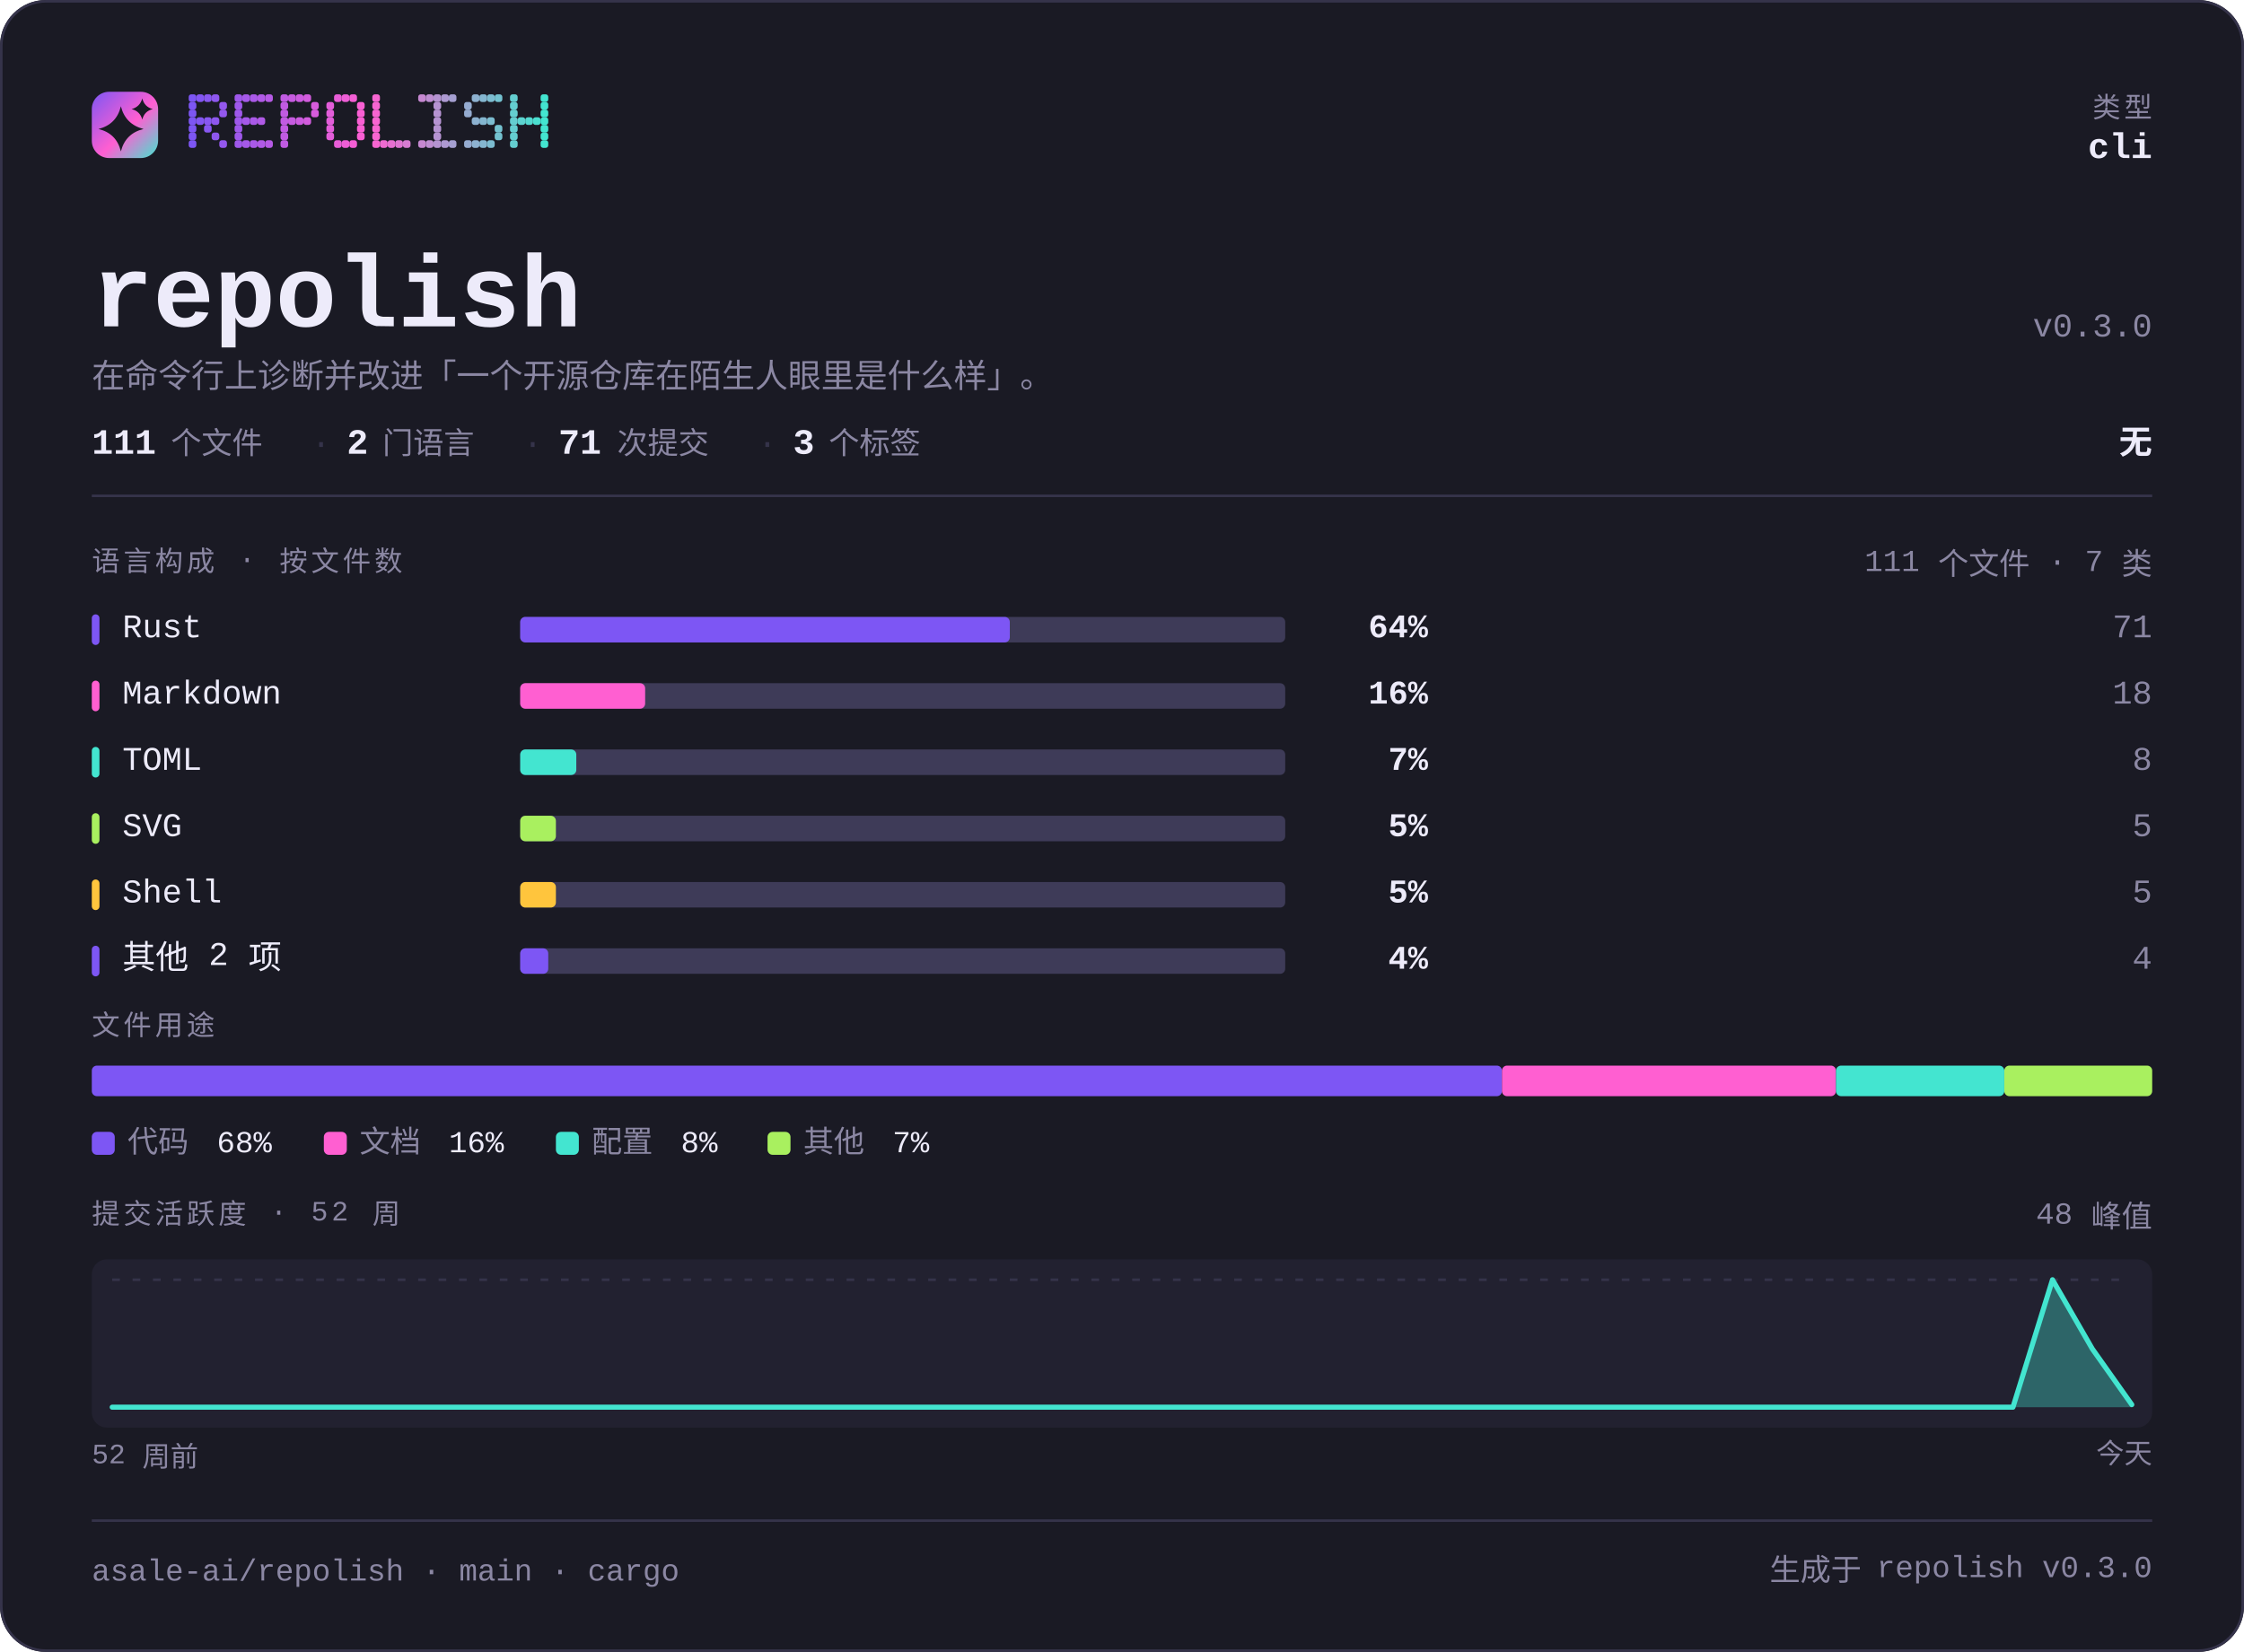
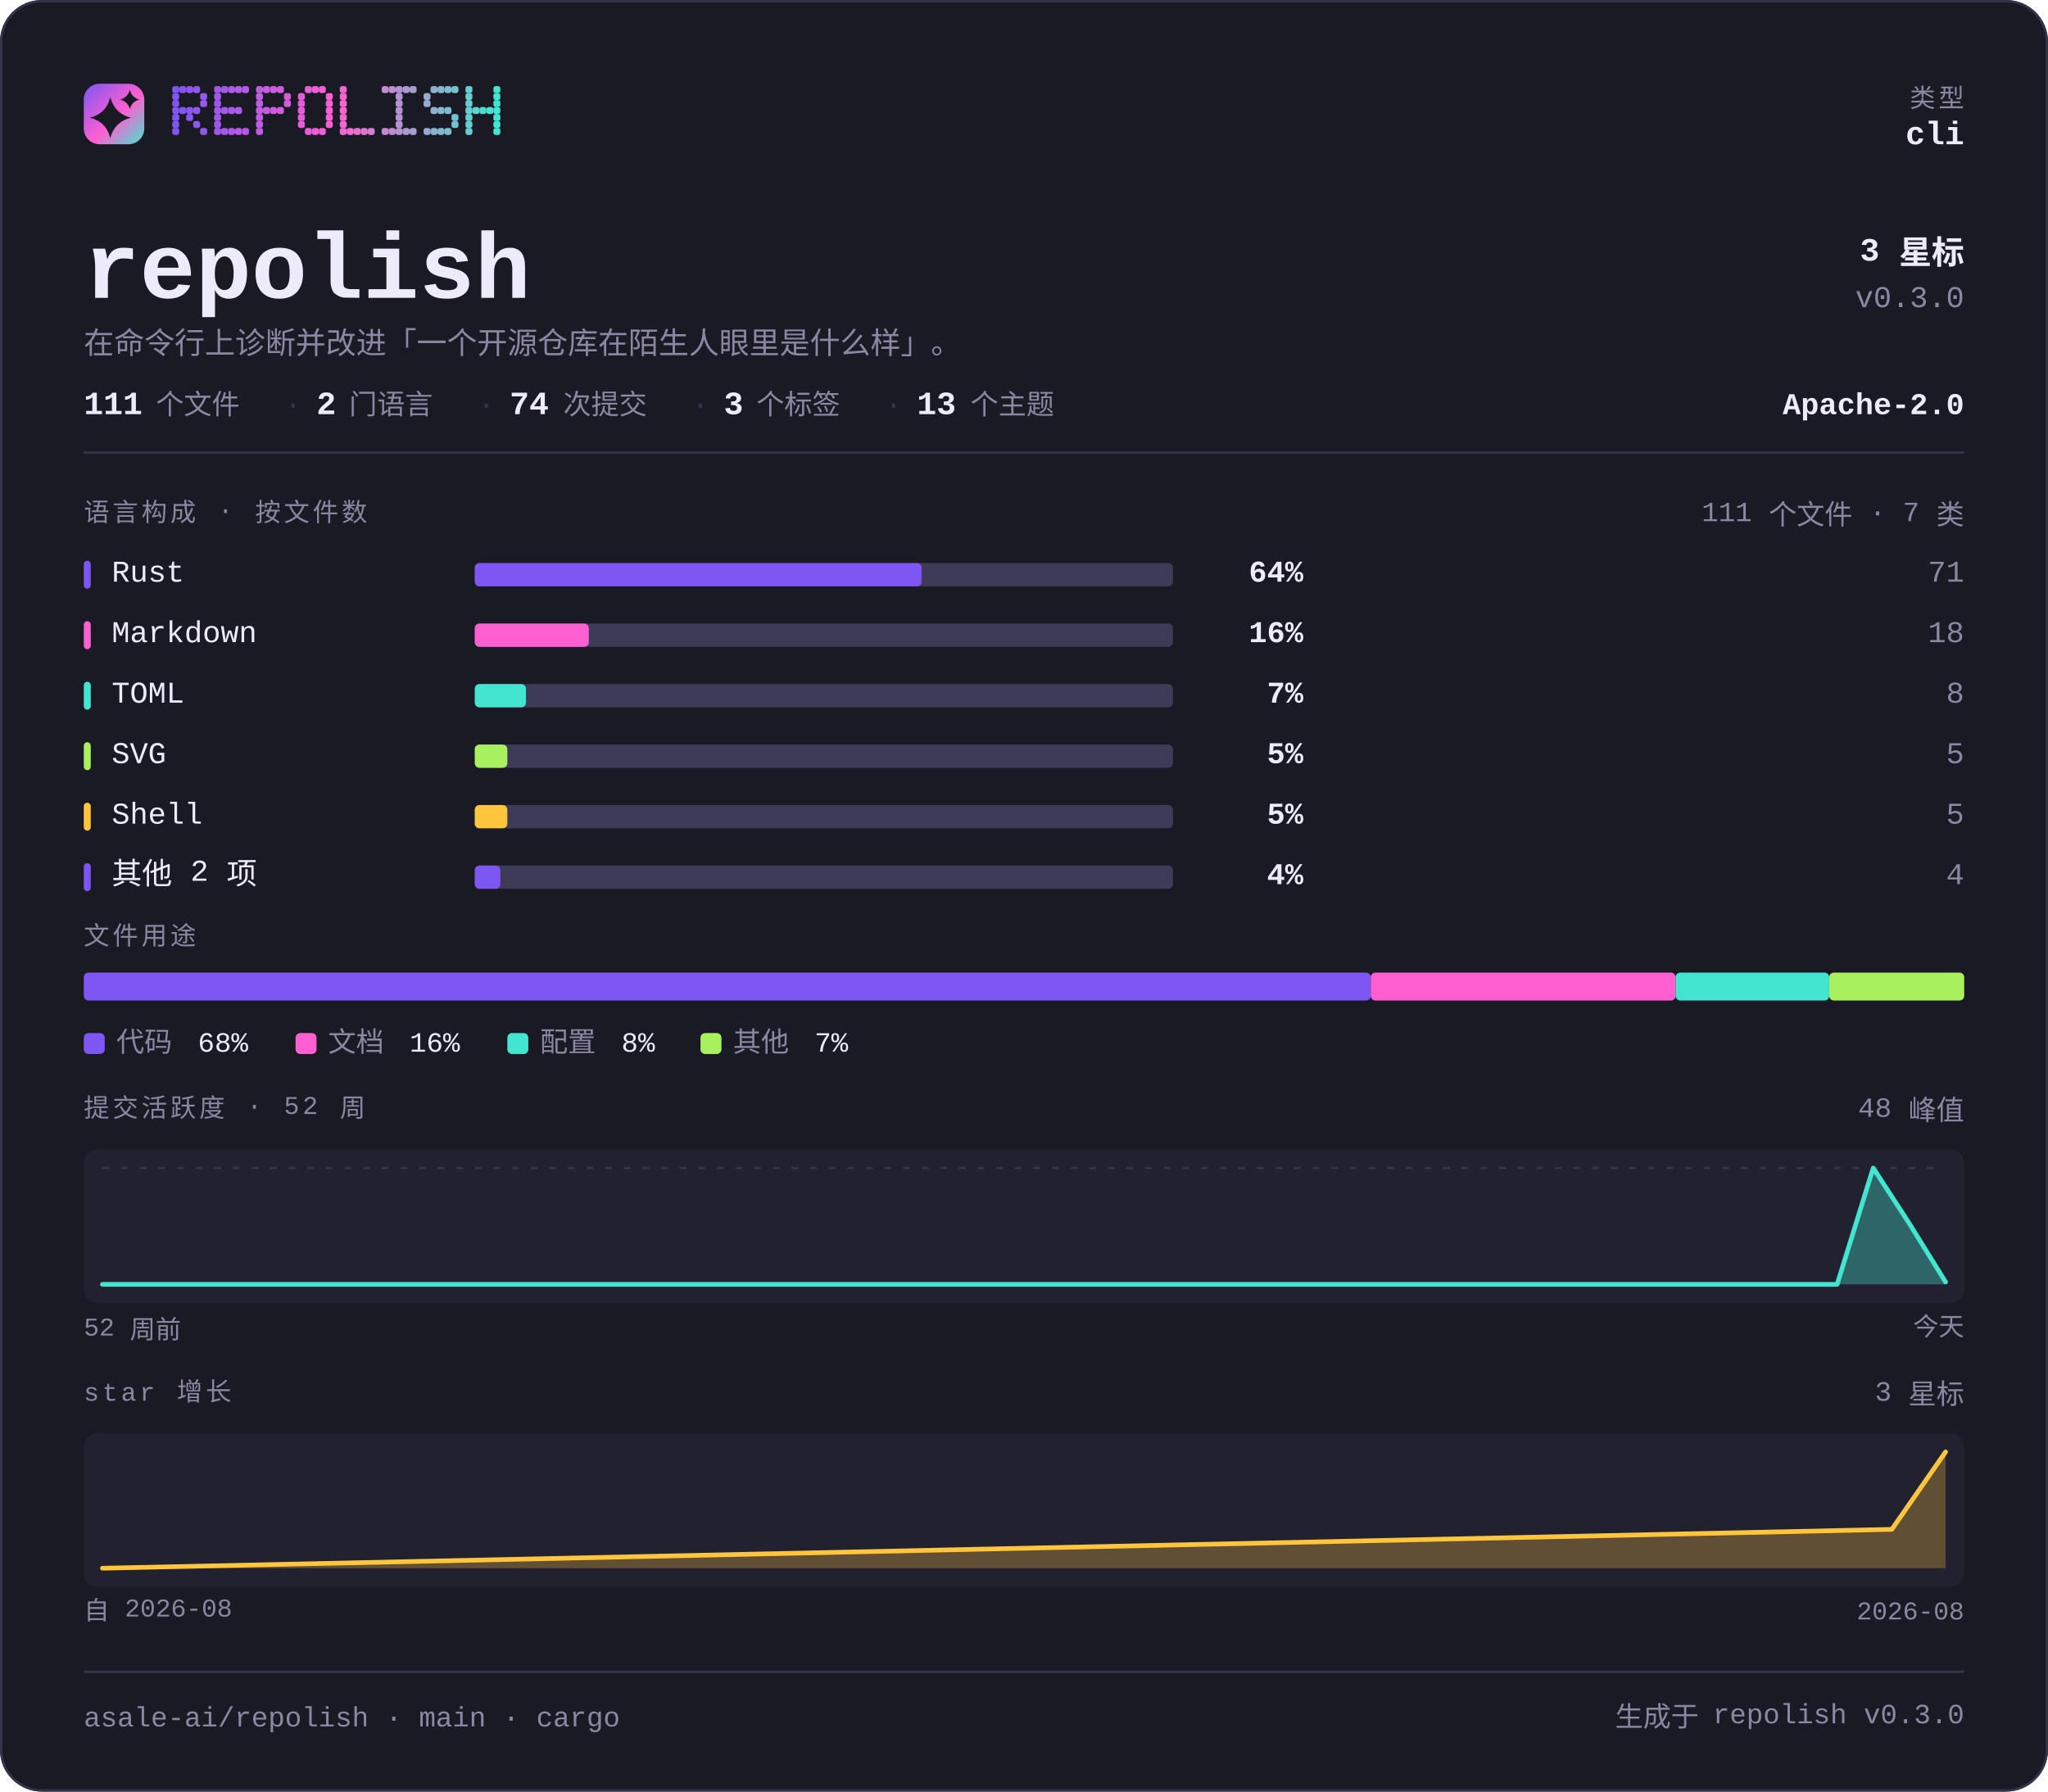
- <svg xmlns="http://www.w3.org/2000/svg" width="880" height="648" viewBox="0 0 880 648" lang="zh-CN" role="img" aria-label="asale-ai/repolish — repository overview">
+ <svg xmlns="http://www.w3.org/2000/svg" width="880" height="770" viewBox="0 0 880 770" lang="zh-CN" role="img" aria-label="asale-ai/repolish — repository overview">
  <defs>
    <linearGradient id="brand" x1="0" y1="0" x2="1" y2="1">
      <stop offset="0" stop-color="#7d56f4" />
      <stop offset="0.55" stop-color="#ff5fd1" />
      <stop offset="1" stop-color="#43e5d0" />
    </linearGradient>
  </defs>
  <style>
    .t { font-family: ui-monospace, SFMono-Regular, "SF Mono", Menlo, Consolas, "Liberation Mono", "Noto Sans Mono CJK SC", "Noto Sans Mono CJK JP", "Microsoft YaHei", "Hiragino Sans", "Yu Gothic", monospace; }
  </style>
-   <rect x="0" y="0" width="880" height="648" rx="18.0" fill="#1a1a24" />
-   <rect x="0.5" y="0.5" width="879" height="647" rx="17.5" fill="none" stroke="#35334a" />
+   <rect x="0" y="0" width="880" height="770" rx="18.0" fill="#1a1a24" />
+   <rect x="0.5" y="0.5" width="879" height="769" rx="17.5" fill="none" stroke="#35334a" />
  <rect x="36" y="36" width="26" height="26" rx="6.8" fill="url(#brand)" />
  <path d="M47.4 41.7Q49.2 48.8 56.3 50.6Q49.2 52.3 47.4 59.4Q45.7 52.3 38.6 50.6Q45.7 48.8 47.4 41.7Z" fill="#1a1a24" />
  <path d="M55.8 38.6Q56.6 41.9 59.9 42.8Q56.6 43.6 55.8 46.9Q54.9 43.6 51.6 42.8Q54.9 41.9 55.8 38.6Z" fill="#1a1a24" />
  <g fill="#7d56f4">
    <rect x="74" y="37" width="3" height="3" rx="1" />
    <rect x="74" y="40" width="3" height="3" rx="1" />
    <rect x="74" y="43" width="3" height="3" rx="1" />
    <rect x="74" y="46" width="3" height="3" rx="1" />
    <rect x="74" y="49" width="3" height="3" rx="1" />
    <rect x="74" y="52" width="3" height="3" rx="1" />
    <rect x="74" y="55" width="3" height="3" rx="1" />
  </g>
  <g fill="#8356f2">
    <rect x="77" y="37" width="3" height="3" rx="1" />
    <rect x="77" y="46" width="3" height="3" rx="1" />
  </g>
  <g fill="#8857f1">
    <rect x="80" y="37" width="3" height="3" rx="1" />
    <rect x="80" y="46" width="3" height="3" rx="1" />
    <rect x="80" y="49" width="3" height="3" rx="1" />
  </g>
  <g fill="#8e57ef">
    <rect x="83" y="37" width="3" height="3" rx="1" />
    <rect x="83" y="46" width="3" height="3" rx="1" />
    <rect x="83" y="52" width="3" height="3" rx="1" />
  </g>
  <g fill="#9458ee">
    <rect x="86" y="40" width="3" height="3" rx="1" />
    <rect x="86" y="43" width="3" height="3" rx="1" />
    <rect x="86" y="55" width="3" height="3" rx="1" />
  </g>
  <g fill="#9f58eb">
    <rect x="92" y="37" width="3" height="3" rx="1" />
    <rect x="92" y="40" width="3" height="3" rx="1" />
    <rect x="92" y="43" width="3" height="3" rx="1" />
    <rect x="92" y="46" width="3" height="3" rx="1" />
    <rect x="92" y="49" width="3" height="3" rx="1" />
    <rect x="92" y="52" width="3" height="3" rx="1" />
    <rect x="92" y="55" width="3" height="3" rx="1" />
  </g>
  <g fill="#a559e9">
    <rect x="95" y="37" width="3" height="3" rx="1" />
    <rect x="95" y="46" width="3" height="3" rx="1" />
    <rect x="95" y="55" width="3" height="3" rx="1" />
  </g>
  <g fill="#aa59e8">
    <rect x="98" y="37" width="3" height="3" rx="1" />
    <rect x="98" y="46" width="3" height="3" rx="1" />
    <rect x="98" y="55" width="3" height="3" rx="1" />
  </g>
  <g fill="#b05ae6">
    <rect x="101" y="37" width="3" height="3" rx="1" />
    <rect x="101" y="46" width="3" height="3" rx="1" />
    <rect x="101" y="55" width="3" height="3" rx="1" />
  </g>
  <g fill="#b65ae5">
    <rect x="104" y="37" width="3" height="3" rx="1" />
    <rect x="104" y="55" width="3" height="3" rx="1" />
  </g>
  <g fill="#c15be2">
    <rect x="110" y="37" width="3" height="3" rx="1" />
    <rect x="110" y="40" width="3" height="3" rx="1" />
    <rect x="110" y="43" width="3" height="3" rx="1" />
    <rect x="110" y="46" width="3" height="3" rx="1" />
    <rect x="110" y="49" width="3" height="3" rx="1" />
    <rect x="110" y="52" width="3" height="3" rx="1" />
    <rect x="110" y="55" width="3" height="3" rx="1" />
  </g>
  <g fill="#c65be0">
    <rect x="113" y="37" width="3" height="3" rx="1" />
    <rect x="113" y="46" width="3" height="3" rx="1" />
  </g>
  <g fill="#cc5bdf">
    <rect x="116" y="37" width="3" height="3" rx="1" />
    <rect x="116" y="46" width="3" height="3" rx="1" />
  </g>
  <g fill="#d25cdd">
    <rect x="119" y="37" width="3" height="3" rx="1" />
    <rect x="119" y="46" width="3" height="3" rx="1" />
  </g>
  <g fill="#d75cdc">
    <rect x="122" y="40" width="3" height="3" rx="1" />
    <rect x="122" y="43" width="3" height="3" rx="1" />
  </g>
  <g fill="#e35dd9">
    <rect x="128" y="40" width="3" height="3" rx="1" />
    <rect x="128" y="43" width="3" height="3" rx="1" />
    <rect x="128" y="46" width="3" height="3" rx="1" />
    <rect x="128" y="49" width="3" height="3" rx="1" />
    <rect x="128" y="52" width="3" height="3" rx="1" />
  </g>
  <g fill="#e85dd7">
    <rect x="131" y="37" width="3" height="3" rx="1" />
    <rect x="131" y="55" width="3" height="3" rx="1" />
  </g>
  <g fill="#ee5ed6">
    <rect x="134" y="37" width="3" height="3" rx="1" />
    <rect x="134" y="55" width="3" height="3" rx="1" />
  </g>
  <g fill="#f45ed4">
    <rect x="137" y="37" width="3" height="3" rx="1" />
    <rect x="137" y="55" width="3" height="3" rx="1" />
  </g>
  <g fill="#f95fd3">
    <rect x="140" y="40" width="3" height="3" rx="1" />
    <rect x="140" y="43" width="3" height="3" rx="1" />
    <rect x="140" y="46" width="3" height="3" rx="1" />
    <rect x="140" y="49" width="3" height="3" rx="1" />
    <rect x="140" y="52" width="3" height="3" rx="1" />
  </g>
  <g fill="#f765d1">
    <rect x="146" y="37" width="3" height="3" rx="1" />
    <rect x="146" y="40" width="3" height="3" rx="1" />
    <rect x="146" y="43" width="3" height="3" rx="1" />
    <rect x="146" y="46" width="3" height="3" rx="1" />
    <rect x="146" y="49" width="3" height="3" rx="1" />
    <rect x="146" y="52" width="3" height="3" rx="1" />
    <rect x="146" y="55" width="3" height="3" rx="1" />
  </g>
  <g fill="#ef6bd1">
    <rect x="149" y="55" width="3" height="3" rx="1" />
  </g>
  <g fill="#e670d1">
    <rect x="152" y="55" width="3" height="3" rx="1" />
  </g>
  <g fill="#de76d1">
    <rect x="155" y="55" width="3" height="3" rx="1" />
  </g>
  <g fill="#d67cd1">
    <rect x="158" y="55" width="3" height="3" rx="1" />
  </g>
  <g fill="#c688d1">
    <rect x="164" y="37" width="3" height="3" rx="1" />
    <rect x="164" y="55" width="3" height="3" rx="1" />
  </g>
  <g fill="#be8ed1">
    <rect x="167" y="37" width="3" height="3" rx="1" />
    <rect x="167" y="55" width="3" height="3" rx="1" />
  </g>
  <g fill="#b593d1">
    <rect x="170" y="37" width="3" height="3" rx="1" />
    <rect x="170" y="40" width="3" height="3" rx="1" />
    <rect x="170" y="43" width="3" height="3" rx="1" />
    <rect x="170" y="46" width="3" height="3" rx="1" />
    <rect x="170" y="49" width="3" height="3" rx="1" />
    <rect x="170" y="52" width="3" height="3" rx="1" />
    <rect x="170" y="55" width="3" height="3" rx="1" />
  </g>
  <g fill="#ad99d1">
    <rect x="173" y="37" width="3" height="3" rx="1" />
    <rect x="173" y="55" width="3" height="3" rx="1" />
  </g>
  <g fill="#a59fd1">
    <rect x="176" y="37" width="3" height="3" rx="1" />
    <rect x="176" y="55" width="3" height="3" rx="1" />
  </g>
  <g fill="#95abd0">
    <rect x="182" y="40" width="3" height="3" rx="1" />
    <rect x="182" y="43" width="3" height="3" rx="1" />
    <rect x="182" y="55" width="3" height="3" rx="1" />
  </g>
  <g fill="#8db1d0">
    <rect x="185" y="37" width="3" height="3" rx="1" />
    <rect x="185" y="46" width="3" height="3" rx="1" />
    <rect x="185" y="55" width="3" height="3" rx="1" />
  </g>
  <g fill="#84b6d0">
    <rect x="188" y="37" width="3" height="3" rx="1" />
    <rect x="188" y="46" width="3" height="3" rx="1" />
    <rect x="188" y="55" width="3" height="3" rx="1" />
  </g>
  <g fill="#7cbcd0">
    <rect x="191" y="37" width="3" height="3" rx="1" />
    <rect x="191" y="46" width="3" height="3" rx="1" />
    <rect x="191" y="55" width="3" height="3" rx="1" />
  </g>
  <g fill="#74c2d0">
    <rect x="194" y="37" width="3" height="3" rx="1" />
    <rect x="194" y="49" width="3" height="3" rx="1" />
    <rect x="194" y="52" width="3" height="3" rx="1" />
  </g>
  <g fill="#64ced0">
    <rect x="200" y="37" width="3" height="3" rx="1" />
    <rect x="200" y="40" width="3" height="3" rx="1" />
    <rect x="200" y="43" width="3" height="3" rx="1" />
    <rect x="200" y="46" width="3" height="3" rx="1" />
    <rect x="200" y="49" width="3" height="3" rx="1" />
    <rect x="200" y="52" width="3" height="3" rx="1" />
    <rect x="200" y="55" width="3" height="3" rx="1" />
  </g>
  <g fill="#5cd4d0">
    <rect x="203" y="46" width="3" height="3" rx="1" />
  </g>
  <g fill="#53d9d0">
    <rect x="206" y="46" width="3" height="3" rx="1" />
  </g>
  <g fill="#4bdfd0">
    <rect x="209" y="46" width="3" height="3" rx="1" />
  </g>
  <g fill="#43e5d0">
    <rect x="212" y="37" width="3" height="3" rx="1" />
    <rect x="212" y="40" width="3" height="3" rx="1" />
    <rect x="212" y="43" width="3" height="3" rx="1" />
    <rect x="212" y="46" width="3" height="3" rx="1" />
    <rect x="212" y="49" width="3" height="3" rx="1" />
    <rect x="212" y="52" width="3" height="3" rx="1" />
    <rect x="212" y="55" width="3" height="3" rx="1" />
  </g>
  <text class="t" x="844" y="46" font-size="11" fill="#8b87a3" text-anchor="end" letter-spacing="1.4">类型</text>
  <text class="t" x="844" y="62" font-size="14" fill="#edebfa" text-anchor="end" font-weight="700">cli</text>
  <text class="t" x="36" y="128" font-size="40" fill="#edebfa" text-anchor="start" font-weight="700">repolish</text>
+   <text class="t" x="844" y="112" font-size="14" fill="#edebfa" text-anchor="end" font-weight="700">3 星标</text>
  <text class="t" x="844" y="132" font-size="13" fill="#8b87a3" text-anchor="end">v0.3.0</text>
  <text class="t" x="36" y="152" font-size="13" fill="#8b87a3" text-anchor="start">在命令行上诊断并改进「一个开源仓库在陌生人眼里是什么样」。</text>
  <text class="t" x="36" y="178" font-size="14" fill="#edebfa" text-anchor="start" font-weight="700">111</text>
  <text class="t" x="67" y="178" font-size="12" fill="#8b87a3" text-anchor="start">个文件</text>
  <text class="t" x="122" y="178" font-size="13" fill="#35334a" text-anchor="start">·</text>
  <text class="t" x="136" y="178" font-size="14" fill="#edebfa" text-anchor="start" font-weight="700">2</text>
  <text class="t" x="150" y="178" font-size="12" fill="#8b87a3" text-anchor="start">门语言</text>
  <text class="t" x="205" y="178" font-size="13" fill="#35334a" text-anchor="start">·</text>
-   <text class="t" x="219" y="178" font-size="14" fill="#edebfa" text-anchor="start" font-weight="700">71</text>
+   <text class="t" x="219" y="178" font-size="14" fill="#edebfa" text-anchor="start" font-weight="700">74</text>
  <text class="t" x="242" y="178" font-size="12" fill="#8b87a3" text-anchor="start">次提交</text>
  <text class="t" x="297" y="178" font-size="13" fill="#35334a" text-anchor="start">·</text>
  <text class="t" x="311" y="178" font-size="14" fill="#edebfa" text-anchor="start" font-weight="700">3</text>
  <text class="t" x="325" y="178" font-size="12" fill="#8b87a3" text-anchor="start">个标签</text>
-   <text class="t" x="844" y="178" font-size="13" fill="#edebfa" text-anchor="end" font-weight="700">无</text>
+   <text class="t" x="380" y="178" font-size="13" fill="#35334a" text-anchor="start">·</text>
+   <text class="t" x="394" y="178" font-size="14" fill="#edebfa" text-anchor="start" font-weight="700">13</text>
+   <text class="t" x="417" y="178" font-size="12" fill="#8b87a3" text-anchor="start">个主题</text>
+   <text class="t" x="844" y="178" font-size="13" fill="#edebfa" text-anchor="end" font-weight="700">Apache-2.0</text>
  <rect x="36" y="194" width="808" height="1" fill="#35334a" />
  <text class="t" x="36" y="224" font-size="11" fill="#8b87a3" text-anchor="start" letter-spacing="1.4">语言构成 · 按文件数</text>
  <text class="t" x="844" y="224" font-size="12" fill="#8b87a3" text-anchor="end">111 个文件 · 7 类</text>
  <rect x="36" y="241" width="3" height="12" rx="1.5" fill="#7d56f4" />
  <text class="t" x="48" y="250" font-size="13" fill="#edebfa" text-anchor="start">Rust</text>
  <rect x="204" y="242" width="300" height="10" rx="2.0" fill="#3e3b58" />
  <rect x="204" y="242" width="192" height="10" rx="2.0" fill="#7d56f4" />
  <text class="t" x="560" y="250" font-size="13" fill="#edebfa" text-anchor="end" font-weight="700">64%</text>
  <text class="t" x="844" y="250" font-size="13" fill="#8b87a3" text-anchor="end">71</text>
  <rect x="36" y="267" width="3" height="12" rx="1.5" fill="#ff5fd1" />
  <text class="t" x="48" y="276" font-size="13" fill="#edebfa" text-anchor="start">Markdown</text>
  <rect x="204" y="268" width="300" height="10" rx="2.0" fill="#3e3b58" />
  <rect x="204" y="268" width="49" height="10" rx="2.0" fill="#ff5fd1" />
  <text class="t" x="560" y="276" font-size="13" fill="#edebfa" text-anchor="end" font-weight="700">16%</text>
  <text class="t" x="844" y="276" font-size="13" fill="#8b87a3" text-anchor="end">18</text>
  <rect x="36" y="293" width="3" height="12" rx="1.5" fill="#43e5d0" />
  <text class="t" x="48" y="302" font-size="13" fill="#edebfa" text-anchor="start">TOML</text>
  <rect x="204" y="294" width="300" height="10" rx="2.0" fill="#3e3b58" />
  <rect x="204" y="294" width="22" height="10" rx="2.0" fill="#43e5d0" />
  <text class="t" x="560" y="302" font-size="13" fill="#edebfa" text-anchor="end" font-weight="700">7%</text>
  <text class="t" x="844" y="302" font-size="13" fill="#8b87a3" text-anchor="end">8</text>
  <rect x="36" y="319" width="3" height="12" rx="1.5" fill="#a9f05f" />
  <text class="t" x="48" y="328" font-size="13" fill="#edebfa" text-anchor="start">SVG</text>
  <rect x="204" y="320" width="300" height="10" rx="2.0" fill="#3e3b58" />
  <rect x="204" y="320" width="14" height="10" rx="2.0" fill="#a9f05f" />
  <text class="t" x="560" y="328" font-size="13" fill="#edebfa" text-anchor="end" font-weight="700">5%</text>
  <text class="t" x="844" y="328" font-size="13" fill="#8b87a3" text-anchor="end">5</text>
  <rect x="36" y="345" width="3" height="12" rx="1.5" fill="#ffc53d" />
  <text class="t" x="48" y="354" font-size="13" fill="#edebfa" text-anchor="start">Shell</text>
  <rect x="204" y="346" width="300" height="10" rx="2.0" fill="#3e3b58" />
  <rect x="204" y="346" width="14" height="10" rx="2.0" fill="#ffc53d" />
  <text class="t" x="560" y="354" font-size="13" fill="#edebfa" text-anchor="end" font-weight="700">5%</text>
  <text class="t" x="844" y="354" font-size="13" fill="#8b87a3" text-anchor="end">5</text>
  <rect x="36" y="371" width="3" height="12" rx="1.5" fill="#7d56f4" />
  <text class="t" x="48" y="380" font-size="13" fill="#edebfa" text-anchor="start">其他 2 项</text>
  <rect x="204" y="372" width="300" height="10" rx="2.0" fill="#3e3b58" />
  <rect x="204" y="372" width="11" height="10" rx="2.0" fill="#7d56f4" />
  <text class="t" x="560" y="380" font-size="13" fill="#edebfa" text-anchor="end" font-weight="700">4%</text>
  <text class="t" x="844" y="380" font-size="13" fill="#8b87a3" text-anchor="end">4</text>
  <text class="t" x="36" y="406" font-size="11" fill="#8b87a3" text-anchor="start" letter-spacing="1.4">文件用途</text>
  <rect x="36" y="418" width="553" height="12" rx="2.0" fill="#7d56f4" />
  <rect x="589" y="418" width="131" height="12" rx="2.0" fill="#ff5fd1" />
  <rect x="720" y="418" width="66" height="12" rx="2.0" fill="#43e5d0" />
  <rect x="786" y="418" width="58" height="12" rx="2.0" fill="#a9f05f" />
  <rect x="36" y="444" width="9" height="9" rx="2.0" fill="#7d56f4" />
  <text class="t" x="50" y="452" font-size="12" fill="#8b87a3" text-anchor="start">代码</text>
  <text class="t" x="85" y="452" font-size="12" fill="#edebfa" text-anchor="start">68%</text>
  <rect x="127" y="444" width="9" height="9" rx="2.0" fill="#ff5fd1" />
  <text class="t" x="141" y="452" font-size="12" fill="#8b87a3" text-anchor="start">文档</text>
  <text class="t" x="176" y="452" font-size="12" fill="#edebfa" text-anchor="start">16%</text>
  <rect x="218" y="444" width="9" height="9" rx="2.0" fill="#43e5d0" />
  <text class="t" x="232" y="452" font-size="12" fill="#8b87a3" text-anchor="start">配置</text>
  <text class="t" x="267" y="452" font-size="12" fill="#edebfa" text-anchor="start">8%</text>
  <rect x="301" y="444" width="9" height="9" rx="2.0" fill="#a9f05f" />
  <text class="t" x="315" y="452" font-size="12" fill="#8b87a3" text-anchor="start">其他</text>
  <text class="t" x="350" y="452" font-size="12" fill="#edebfa" text-anchor="start">7%</text>
  <text class="t" x="36" y="480" font-size="11" fill="#8b87a3" text-anchor="start" letter-spacing="1.4">提交活跃度 · 52 周</text>
  <text class="t" x="844" y="480" font-size="12" fill="#8b87a3" text-anchor="end">48 峰值</text>
  <rect x="36" y="494" width="808" height="66" rx="6.0" fill="#222130" />
  <line x1="44" y1="502" x2="836" y2="502" stroke="#35334a" stroke-width="1" stroke-dasharray="3 5" />
-   <path d="M44.0 552.0 L59.5 552.0 L75.1 552.0 L90.6 552.0 L106.1 552.0 L121.6 552.0 L137.2 552.0 L152.7 552.0 L168.2 552.0 L183.8 552.0 L199.3 552.0 L214.8 552.0 L230.4 552.0 L245.9 552.0 L261.4 552.0 L276.9 552.0 L292.5 552.0 L308.0 552.0 L323.5 552.0 L339.1 552.0 L354.6 552.0 L370.1 552.0 L385.6 552.0 L401.2 552.0 L416.7 552.0 L432.2 552.0 L447.8 552.0 L463.3 552.0 L478.8 552.0 L494.4 552.0 L509.9 552.0 L525.4 552.0 L540.9 552.0 L556.5 552.0 L572.0 552.0 L587.5 552.0 L603.1 552.0 L618.6 552.0 L634.1 552.0 L649.6 552.0 L665.2 552.0 L680.7 552.0 L696.2 552.0 L711.8 552.0 L727.3 552.0 L742.8 552.0 L758.4 552.0 L773.9 552.0 L789.4 552.0 L804.9 502.0 L820.5 529.1 L836.0 551.0 L836.0 552 L44 552 Z" fill="#43e5d0" fill-opacity="0.35" />
-   <path d="M44.0 552.0 L59.5 552.0 L75.1 552.0 L90.6 552.0 L106.1 552.0 L121.6 552.0 L137.2 552.0 L152.7 552.0 L168.2 552.0 L183.8 552.0 L199.3 552.0 L214.8 552.0 L230.4 552.0 L245.9 552.0 L261.4 552.0 L276.9 552.0 L292.5 552.0 L308.0 552.0 L323.5 552.0 L339.1 552.0 L354.6 552.0 L370.1 552.0 L385.6 552.0 L401.2 552.0 L416.7 552.0 L432.2 552.0 L447.8 552.0 L463.3 552.0 L478.8 552.0 L494.4 552.0 L509.9 552.0 L525.4 552.0 L540.9 552.0 L556.5 552.0 L572.0 552.0 L587.5 552.0 L603.1 552.0 L618.6 552.0 L634.1 552.0 L649.6 552.0 L665.2 552.0 L680.7 552.0 L696.2 552.0 L711.8 552.0 L727.3 552.0 L742.8 552.0 L758.4 552.0 L773.9 552.0 L789.4 552.0 L804.9 502.0 L820.5 529.1 L836.0 551.0" fill="none" stroke="#43e5d0" stroke-width="2" stroke-linejoin="round" stroke-linecap="round" />
+   <path d="M44.0 552.0 L59.5 552.0 L75.1 552.0 L90.6 552.0 L106.1 552.0 L121.6 552.0 L137.2 552.0 L152.7 552.0 L168.2 552.0 L183.8 552.0 L199.3 552.0 L214.8 552.0 L230.4 552.0 L245.9 552.0 L261.4 552.0 L276.9 552.0 L292.5 552.0 L308.0 552.0 L323.5 552.0 L339.1 552.0 L354.6 552.0 L370.1 552.0 L385.6 552.0 L401.2 552.0 L416.7 552.0 L432.2 552.0 L447.8 552.0 L463.3 552.0 L478.8 552.0 L494.4 552.0 L509.9 552.0 L525.4 552.0 L540.9 552.0 L556.5 552.0 L572.0 552.0 L587.5 552.0 L603.1 552.0 L618.6 552.0 L634.1 552.0 L649.6 552.0 L665.2 552.0 L680.7 552.0 L696.2 552.0 L711.8 552.0 L727.3 552.0 L742.8 552.0 L758.4 552.0 L773.9 552.0 L789.4 552.0 L804.9 502.0 L820.5 526.0 L836.0 551.0 L836.0 552 L44 552 Z" fill="#43e5d0" fill-opacity="0.35" />
+   <path d="M44.0 552.0 L59.5 552.0 L75.1 552.0 L90.6 552.0 L106.1 552.0 L121.6 552.0 L137.2 552.0 L152.7 552.0 L168.2 552.0 L183.8 552.0 L199.3 552.0 L214.8 552.0 L230.4 552.0 L245.9 552.0 L261.4 552.0 L276.9 552.0 L292.5 552.0 L308.0 552.0 L323.5 552.0 L339.1 552.0 L354.6 552.0 L370.1 552.0 L385.6 552.0 L401.2 552.0 L416.7 552.0 L432.2 552.0 L447.8 552.0 L463.3 552.0 L478.8 552.0 L494.4 552.0 L509.9 552.0 L525.4 552.0 L540.9 552.0 L556.5 552.0 L572.0 552.0 L587.5 552.0 L603.1 552.0 L618.6 552.0 L634.1 552.0 L649.6 552.0 L665.2 552.0 L680.7 552.0 L696.2 552.0 L711.8 552.0 L727.3 552.0 L742.8 552.0 L758.4 552.0 L773.9 552.0 L789.4 552.0 L804.9 502.0 L820.5 526.0 L836.0 551.0" fill="none" stroke="#43e5d0" stroke-width="2" stroke-linejoin="round" stroke-linecap="round" />
  <text class="t" x="36" y="574" font-size="11" fill="#8b87a3" text-anchor="start">52 周前</text>
  <text class="t" x="844" y="574" font-size="11" fill="#8b87a3" text-anchor="end">今天</text>
-   <rect x="36" y="596" width="808" height="1" fill="#35334a" />
-   <text class="t" x="36" y="620" font-size="12" fill="#8b87a3" text-anchor="start">asale-ai/repolish · main · cargo</text>
-   <text class="t" x="844" y="620" font-size="12" fill="#8b87a3" text-anchor="end">生成于 repolish v0.3.0</text>
+   <text class="t" x="36" y="602" font-size="11" fill="#8b87a3" text-anchor="start" letter-spacing="1.4">star 增长</text>
+   <text class="t" x="844" y="602" font-size="12" fill="#8b87a3" text-anchor="end">3 星标</text>
+   <rect x="36" y="616" width="808" height="66" rx="6.0" fill="#222130" />
+   <path d="M44.0 674.0 L812.9 657.3 L836.0 624.0 L836.0 674 L44.0 674 Z" fill="#ffc53d" fill-opacity="0.28" />
+   <path d="M44.0 674.0 L812.9 657.3 L836.0 624.0" fill="none" stroke="#ffc53d" stroke-width="2" stroke-linejoin="round" stroke-linecap="round" />
+   <text class="t" x="36" y="696" font-size="11" fill="#8b87a3" text-anchor="start">自 2026-08</text>
+   <text class="t" x="844" y="696" font-size="11" fill="#8b87a3" text-anchor="end">2026-08</text>
+   <rect x="36" y="718" width="808" height="1" fill="#35334a" />
+   <text class="t" x="36" y="742" font-size="12" fill="#8b87a3" text-anchor="start">asale-ai/repolish · main · cargo</text>
+   <text class="t" x="844" y="742" font-size="12" fill="#8b87a3" text-anchor="end">生成于 repolish v0.3.0</text>
</svg>
